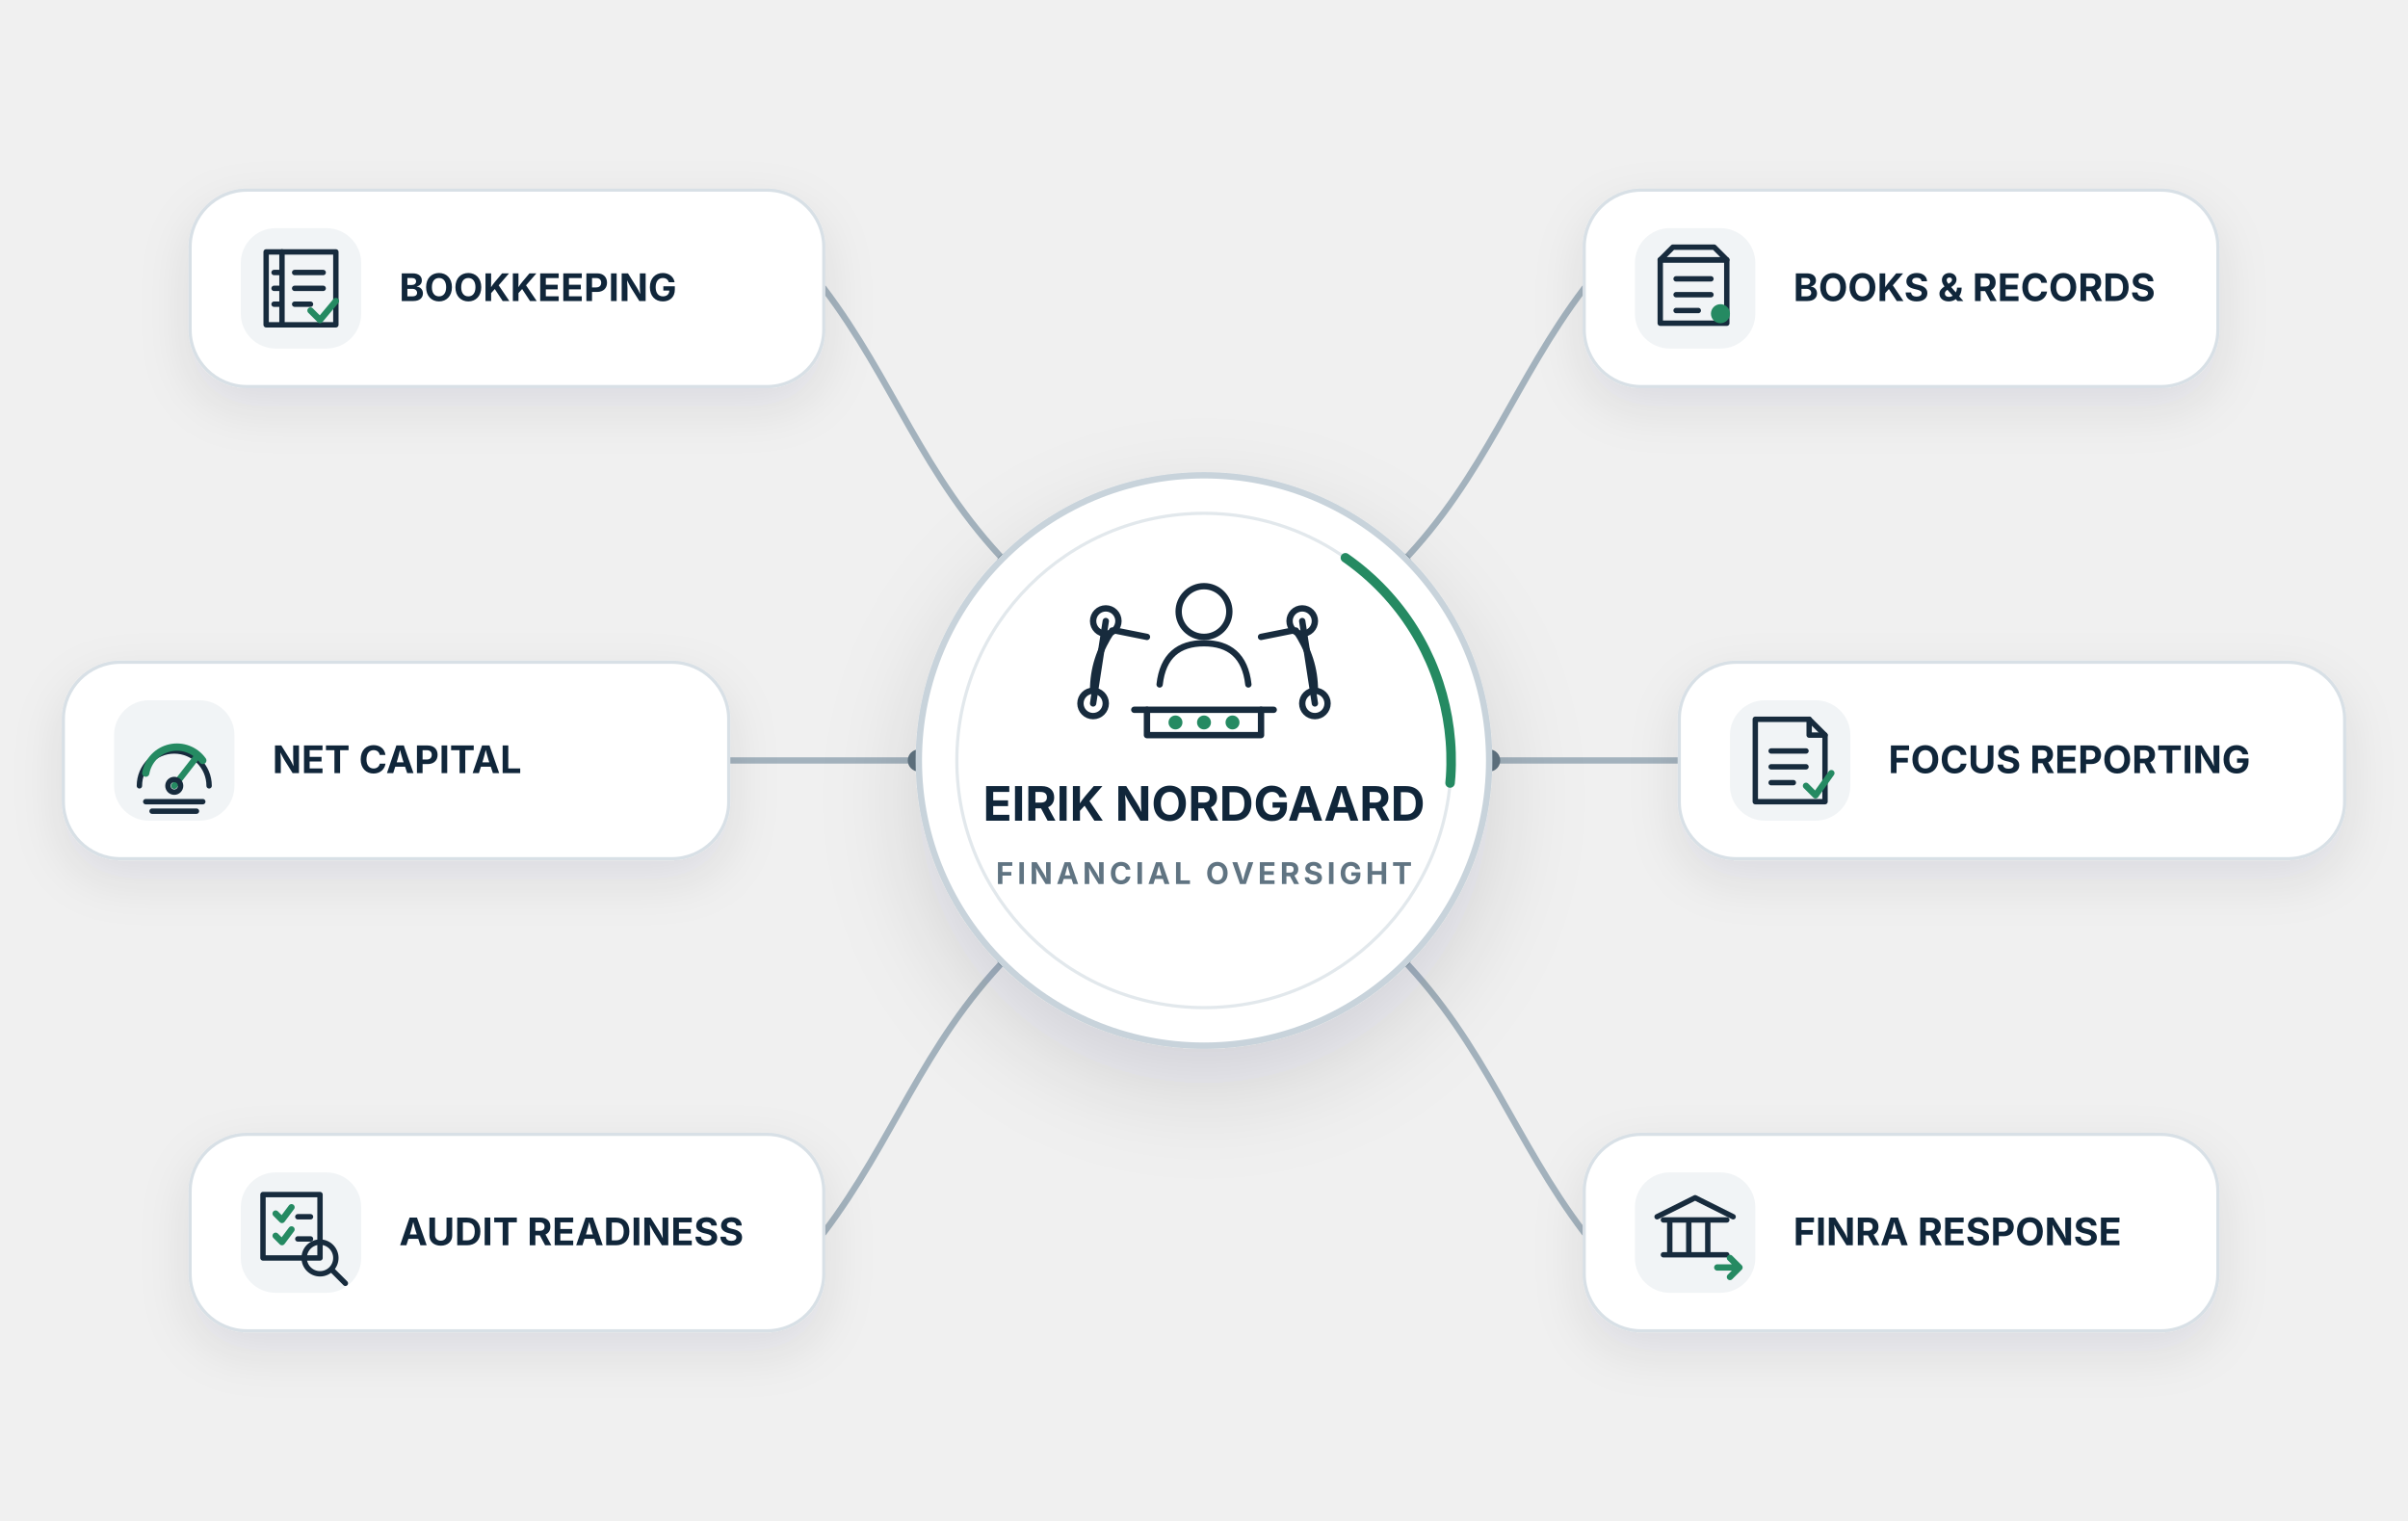
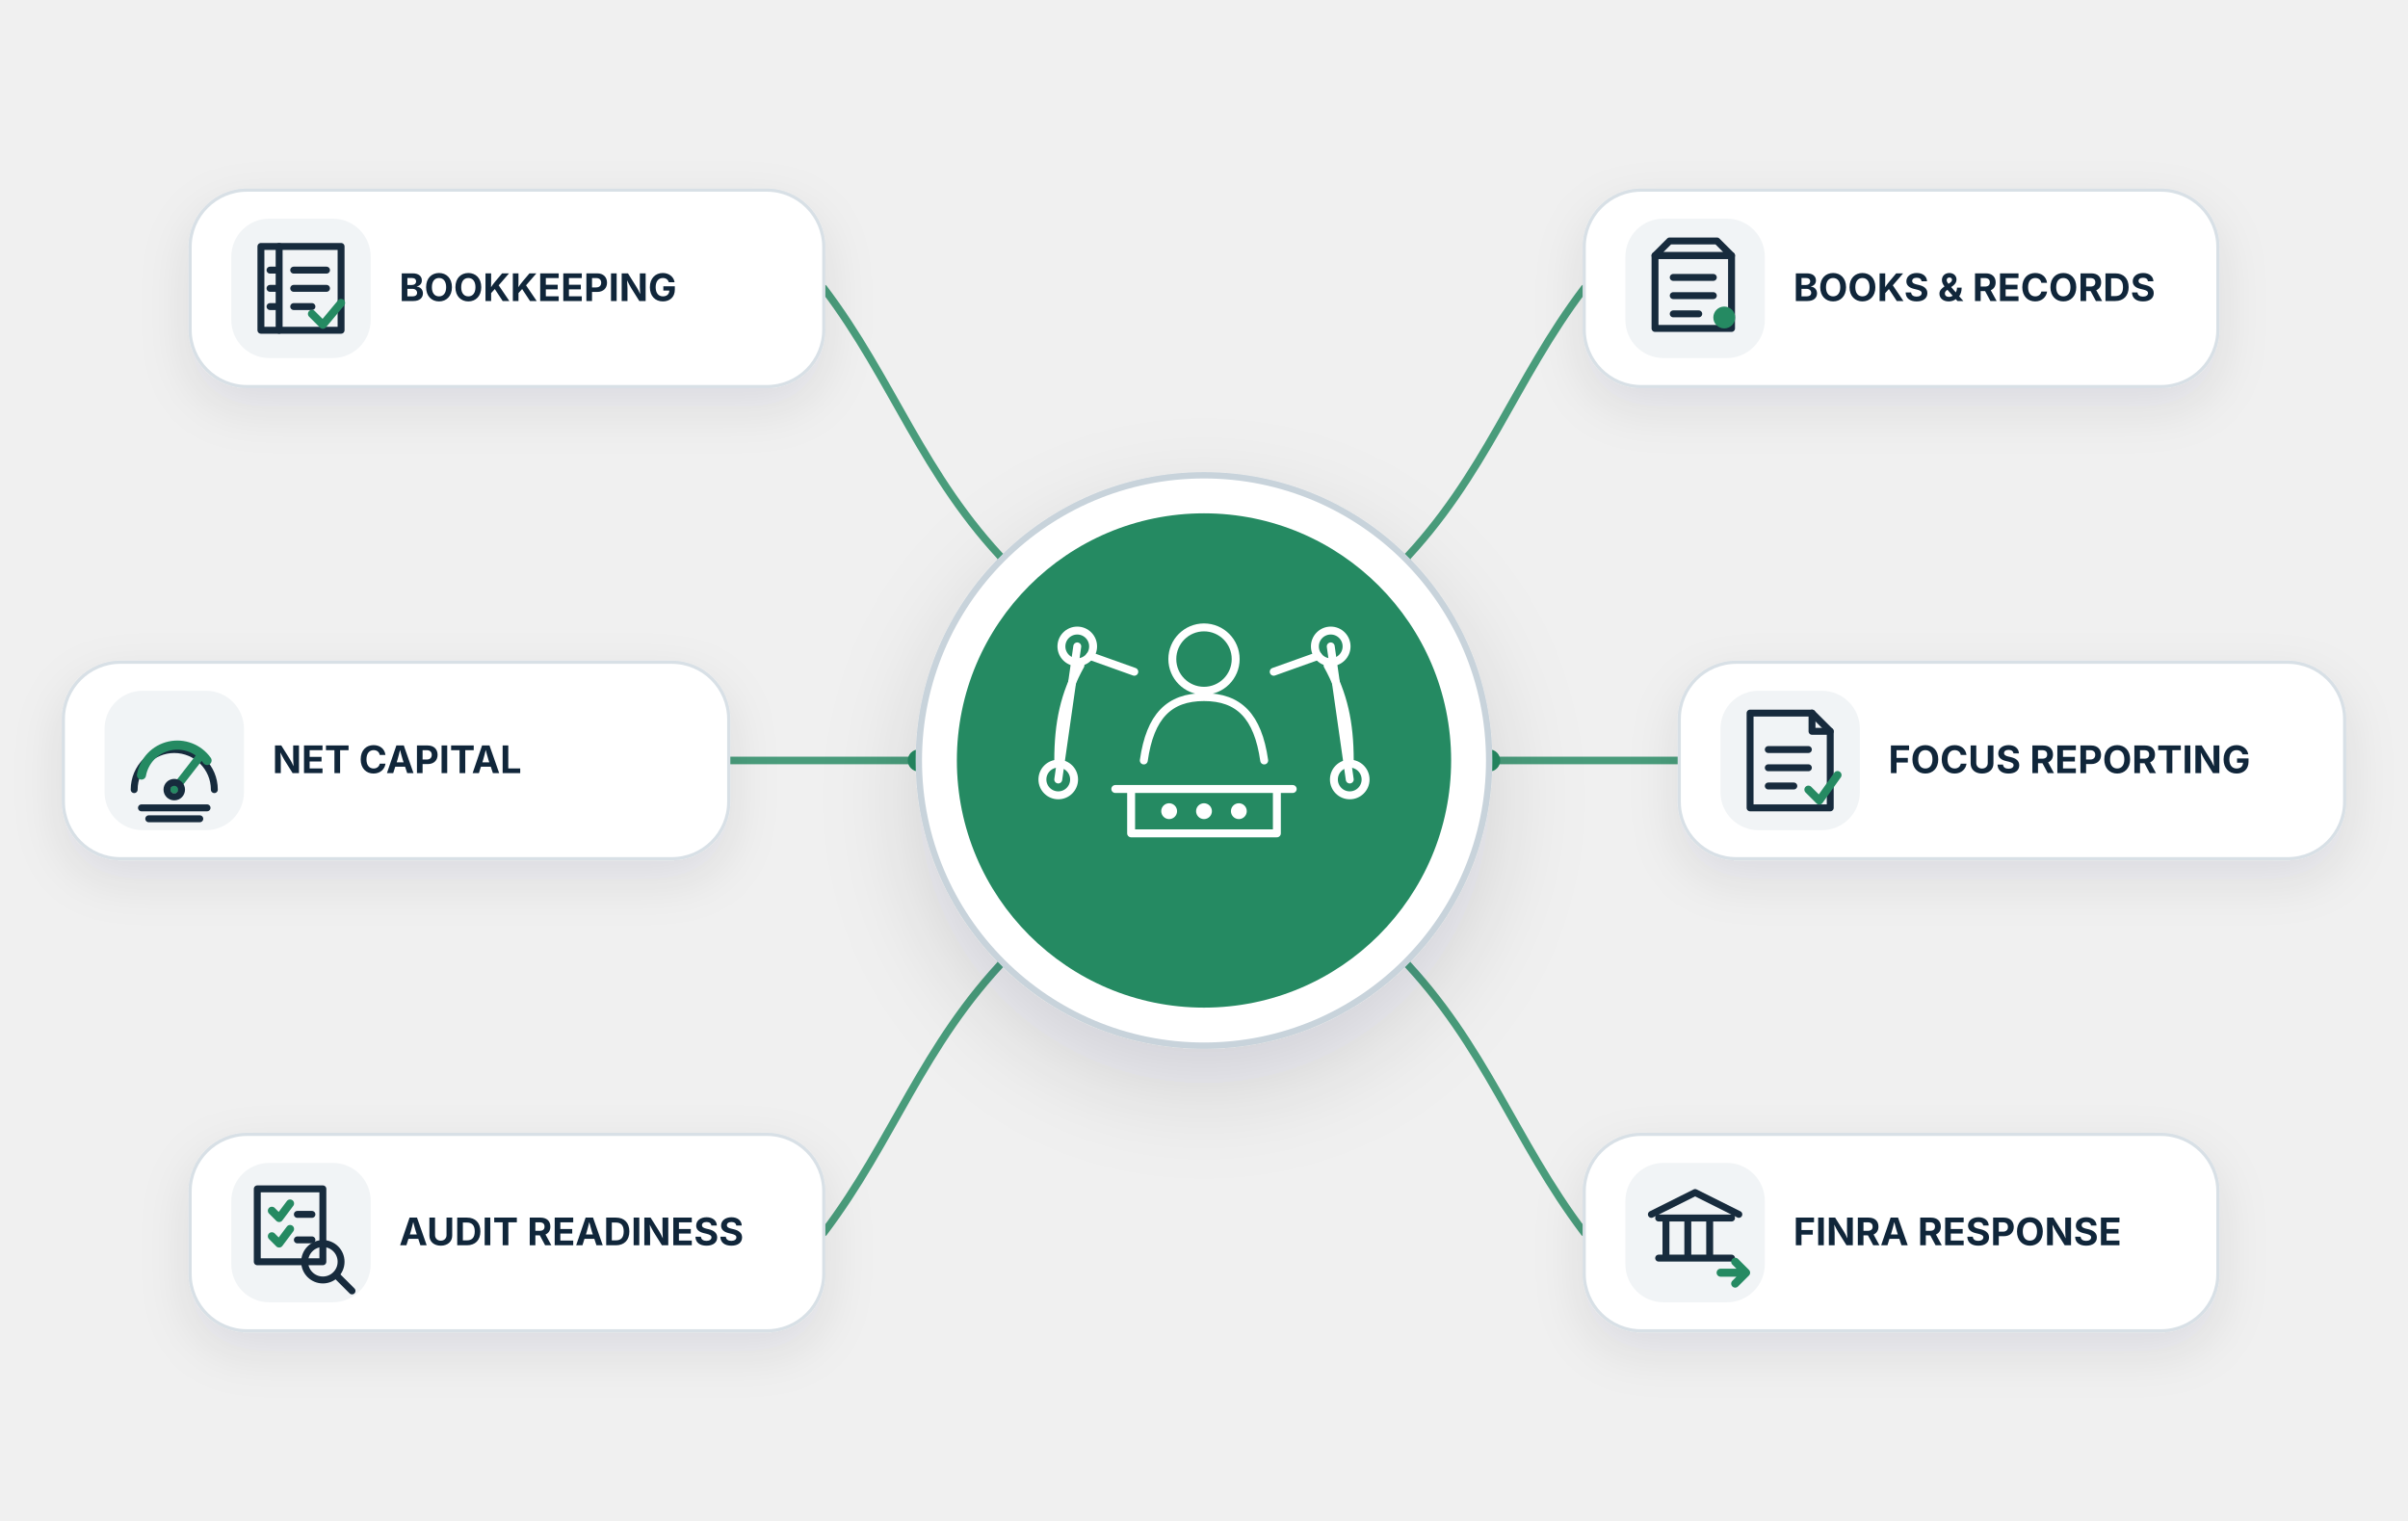
<svg xmlns="http://www.w3.org/2000/svg" width="760" height="480" viewBox="0 0 760 480" fill="none">
  <defs>
    <filter id="cardShadow" x="-25%" y="-45%" width="150%" height="190%">
      <feDropShadow dx="0" dy="6" stdDeviation="8" flood-color="#0F2235" flood-opacity="0.09" />
    </filter>
    <filter id="hubShadow" x="-30%" y="-30%" width="160%" height="170%">
      <feDropShadow dx="0" dy="12" stdDeviation="15" flood-color="#0F2235" flood-opacity="0.13" />
    </filter>
  </defs>
-   <g stroke="#A3B2BD" stroke-width="2" stroke-linecap="round">
+   <g stroke="#258A62" stroke-width="2.4" stroke-linecap="round" opacity="0.82">
    <path d="M318 178C291 150 282 120 260 91" />
    <path d="M442 178C469 150 478 120 500 91" />
    <path d="M290 240H230" />
    <path d="M470 240H530" />
    <path d="M318 302C291 330 282 360 260 389" />
    <path d="M442 302C469 330 478 360 500 389" />
  </g>
-   <g fill="#607482">
+   <g fill="#258A62">
    <circle cx="318" cy="178" r="3.5" />
    <circle cx="442" cy="178" r="3.5" />
    <circle cx="290" cy="240" r="3.5" />
    <circle cx="470" cy="240" r="3.5" />
    <circle cx="318" cy="302" r="3.5" />
    <circle cx="442" cy="302" r="3.5" />
  </g>
  <g filter="url(#cardShadow)" fill="white" stroke="#D8E0E6">
    <rect x="60" y="60" width="200" height="62" rx="18" />
    <rect x="500" y="60" width="200" height="62" rx="18" />
    <rect x="20" y="209" width="210" height="62" rx="18" />
    <rect x="530" y="209" width="210" height="62" rx="18" />
    <rect x="60" y="358" width="200" height="62" rx="18" />
    <rect x="500" y="358" width="200" height="62" rx="18" />
  </g>
  <g fill="#F1F4F6">
-     <rect x="76" y="72" width="38" height="38" rx="11" />
-     <rect x="516" y="72" width="38" height="38" rx="11" />
-     <rect x="36" y="221" width="38" height="38" rx="11" />
-     <rect x="546" y="221" width="38" height="38" rx="11" />
-     <rect x="76" y="370" width="38" height="38" rx="11" />
-     <rect x="516" y="370" width="38" height="38" rx="11" />
+     <rect x="73" y="69" width="44" height="44" rx="12" />
+     <rect x="513" y="69" width="44" height="44" rx="12" />
+     <rect x="33" y="218" width="44" height="44" rx="12" />
+     <rect x="543" y="218" width="44" height="44" rx="12" />
+     <rect x="73" y="367" width="44" height="44" rx="12" />
+     <rect x="513" y="367" width="44" height="44" rx="12" />
  </g>
-   <g stroke="#172B3D" stroke-width="1.7" stroke-linecap="round" stroke-linejoin="round">
-     <path d="M84 79.5H106V102.5H84V79.5Z" />
-     <path d="M89 79.5V102.5M93 86H102M93 91H102M93 96H98" />
-     <path d="M86.5 86H88M86.5 91H88M86.5 96H88" />
-     <path d="M98 98L101 101L106 95" stroke="#258A62" stroke-width="2" />
-     <path d="M524 82H545V102H524V82Z" />
-     <path d="M528 78H541L545 82H524L528 78Z" />
-     <path d="M529 88H540M529 93H540M529 98H536" />
-     <circle cx="543" cy="99" r="3" fill="#258A62" stroke="none" />
-     <path d="M44 248A11 11 0 0 1 66 248" />
-     <path d="M46 244A10 10 0 0 1 64 240" stroke="#258A62" stroke-width="2.3" />
-     <path d="M55 248L62 239" stroke="#258A62" stroke-width="2" />
-     <circle cx="55" cy="248" r="2" />
-     <path d="M46 253H64M48 256H62" />
-     <path d="M554 227H571L576 232V253H554V227Z" />
-     <path d="M571 227V232H576M559 237H570M559 242H570M559 247H566" />
-     <path d="M570 248L573 251L578 244" stroke="#258A62" stroke-width="2" />
-     <path d="M83 377H101V397H83V377Z" />
-     <path d="M94 384H98M94 391H98" />
-     <path d="M87 383L89 385L92 381M87 390L89 392L92 388" stroke="#258A62" stroke-width="2" />
-     <circle cx="101" cy="397" r="5" />
-     <path d="M105 401L109 405" />
-     <path d="M523 384L535 378L547 384M525 385H545M527 386V395M533 386V395M539 386V395M545 396H525" />
-     <path d="M542 400H549M546 397L549 400L546 403" stroke="#258A62" stroke-width="2" />
+   <g stroke="#172B3D" stroke-width="1.9" stroke-linecap="round" stroke-linejoin="round">
+     <g transform="translate(-14.25 -13.65) scale(1.15)">
+       <path d="M84 79.5H106V102.5H84V79.5Z" />
+       <path d="M89 79.5V102.5M93 86H102M93 91H102M93 96H98" />
+       <path d="M86.5 86H88M86.5 91H88M86.5 96H88" />
+       <path d="M98 98L101 101L106 95" stroke="#258A62" stroke-width="2.2" />
+     </g>
+     <g transform="translate(-80.25 -13.65) scale(1.15)">
+       <path d="M524 82H545V102H524V82Z" />
+       <path d="M528 78H541L545 82H524L528 78Z" />
+       <path d="M529 88H540M529 93H540M529 98H536" />
+       <circle cx="543" cy="99" r="3" fill="#258A62" stroke="none" />
+     </g>
+     <g transform="translate(-8.25 -36) scale(1.15)">
+       <path d="M44 248A11 11 0 0 1 66 248" />
+       <path d="M46 244A10 10 0 0 1 64 240" stroke="#258A62" stroke-width="2.5" />
+       <path d="M55 248L62 239" stroke="#258A62" stroke-width="2.2" />
+       <circle cx="55" cy="248" r="2" />
+       <path d="M46 253H64M48 256H62" />
+     </g>
+     <g transform="translate(-84.75 -36) scale(1.15)">
+       <path d="M554 227H571L576 232V253H554V227Z" />
+       <path d="M571 227V232H576M559 237H570M559 242H570M559 247H566" />
+       <path d="M570 248L573 251L578 244" stroke="#258A62" stroke-width="2.2" />
+     </g>
+     <g transform="translate(-14.25 -58.35) scale(1.15)">
+       <path d="M83 377H101V397H83V377Z" />
+       <path d="M94 384H98M94 391H98" />
+       <path d="M87 383L89 385L92 381M87 390L89 392L92 388" stroke="#258A62" stroke-width="2.2" />
+       <circle cx="101" cy="397" r="5" />
+       <path d="M105 401L109 405" />
+     </g>
+     <g transform="translate(-80.25 -58.35) scale(1.15)">
+       <path d="M523 384L535 378L547 384M525 385H545M527 386V395M533 386V395M539 386V395M545 396H525" />
+       <path d="M542 400H549M546 397L549 400L546 403" stroke="#258A62" stroke-width="2.2" />
+     </g>
  </g>
  <g font-family="Inter, Arial, sans-serif" font-size="12" font-weight="700" fill="#10263A">
    <text x="126" y="95">BOOKKEEPING</text>
    <text x="566" y="95">BOOKS &amp; RECORDS</text>
    <text x="86" y="244">NET CAPITAL</text>
    <text x="596" y="244">FOCUS REPORTING</text>
    <text x="126" y="393">AUDIT READINESS</text>
    <text x="566" y="393">FINRA RESPONSE</text>
  </g>
  <g filter="url(#hubShadow)">
    <circle cx="380" cy="240" r="90" fill="white" stroke="#C8D3DB" stroke-width="2" />
  </g>
-   <circle cx="380" cy="240" r="78" stroke="#E2E8EC" />
-   <circle cx="380" cy="240" r="78" stroke="#258A62" stroke-width="3" stroke-linecap="round" stroke-dasharray="82 408" transform="rotate(-55 380 240)" />
-   <g stroke="#172B3D" stroke-width="2" stroke-linecap="round" stroke-linejoin="round">
-     <circle cx="380" cy="193" r="8" />
-     <path d="M366 216C367 207 372 203 380 203C388 203 393 207 394 216" />
-     <path d="M351 199C347 205 345 211 345 218M409 199C413 205 415 211 415 218" />
-     <path d="M352 199L362 201M408 199L398 201" />
-     <circle cx="349" cy="196" r="4" />
-     <circle cx="411" cy="196" r="4" />
-     <circle cx="345" cy="222" r="4" />
-     <circle cx="415" cy="222" r="4" />
-     <path d="M349 196L345 222M411 196L415 222" />
-     <path d="M358 224H402" />
-     <path d="M362 224V232H398V224" />
+   <circle cx="380" cy="240" r="78" fill="#258A62" />
+   <g stroke="white" stroke-width="2.5" stroke-linecap="round" stroke-linejoin="round">
+     <circle cx="380" cy="208" r="10" />
+     <path d="M361 240C363 226 369 220 380 220C391 220 397 226 399 240" />
+     <path d="M341 210C336 219 334 228 334 240M419 210C424 219 426 228 426 240" />
+     <path d="M344 207L358 212M416 207L402 212" />
+     <circle cx="340" cy="204" r="5" />
+     <circle cx="420" cy="204" r="5" />
+     <circle cx="334" cy="246" r="5" />
+     <circle cx="426" cy="246" r="5" />
+     <path d="M340 204L334 246M420 204L426 246" />
+     <path d="M352 249H408" />
+     <path d="M357 249V263H403V249" />
  </g>
-   <g fill="#258A62">
-     <circle cx="371" cy="228" r="2.2" />
-     <circle cx="380" cy="228" r="2.2" />
-     <circle cx="389" cy="228" r="2.2" />
+   <g fill="white">
+     <circle cx="369" cy="256" r="2.5" />
+     <circle cx="380" cy="256" r="2.5" />
+     <circle cx="391" cy="256" r="2.5" />
  </g>
-   <text x="380" y="259" text-anchor="middle" fill="#10263A" font-family="Inter, Arial, sans-serif" font-size="15" font-weight="700">EIRIK NORDGAARD</text>
-   <text x="380" y="279" text-anchor="middle" fill="#607482" font-family="Inter, Arial, sans-serif" font-size="9.5" font-weight="700" letter-spacing="1.2">FINANCIAL OVERSIGHT</text>
</svg>
